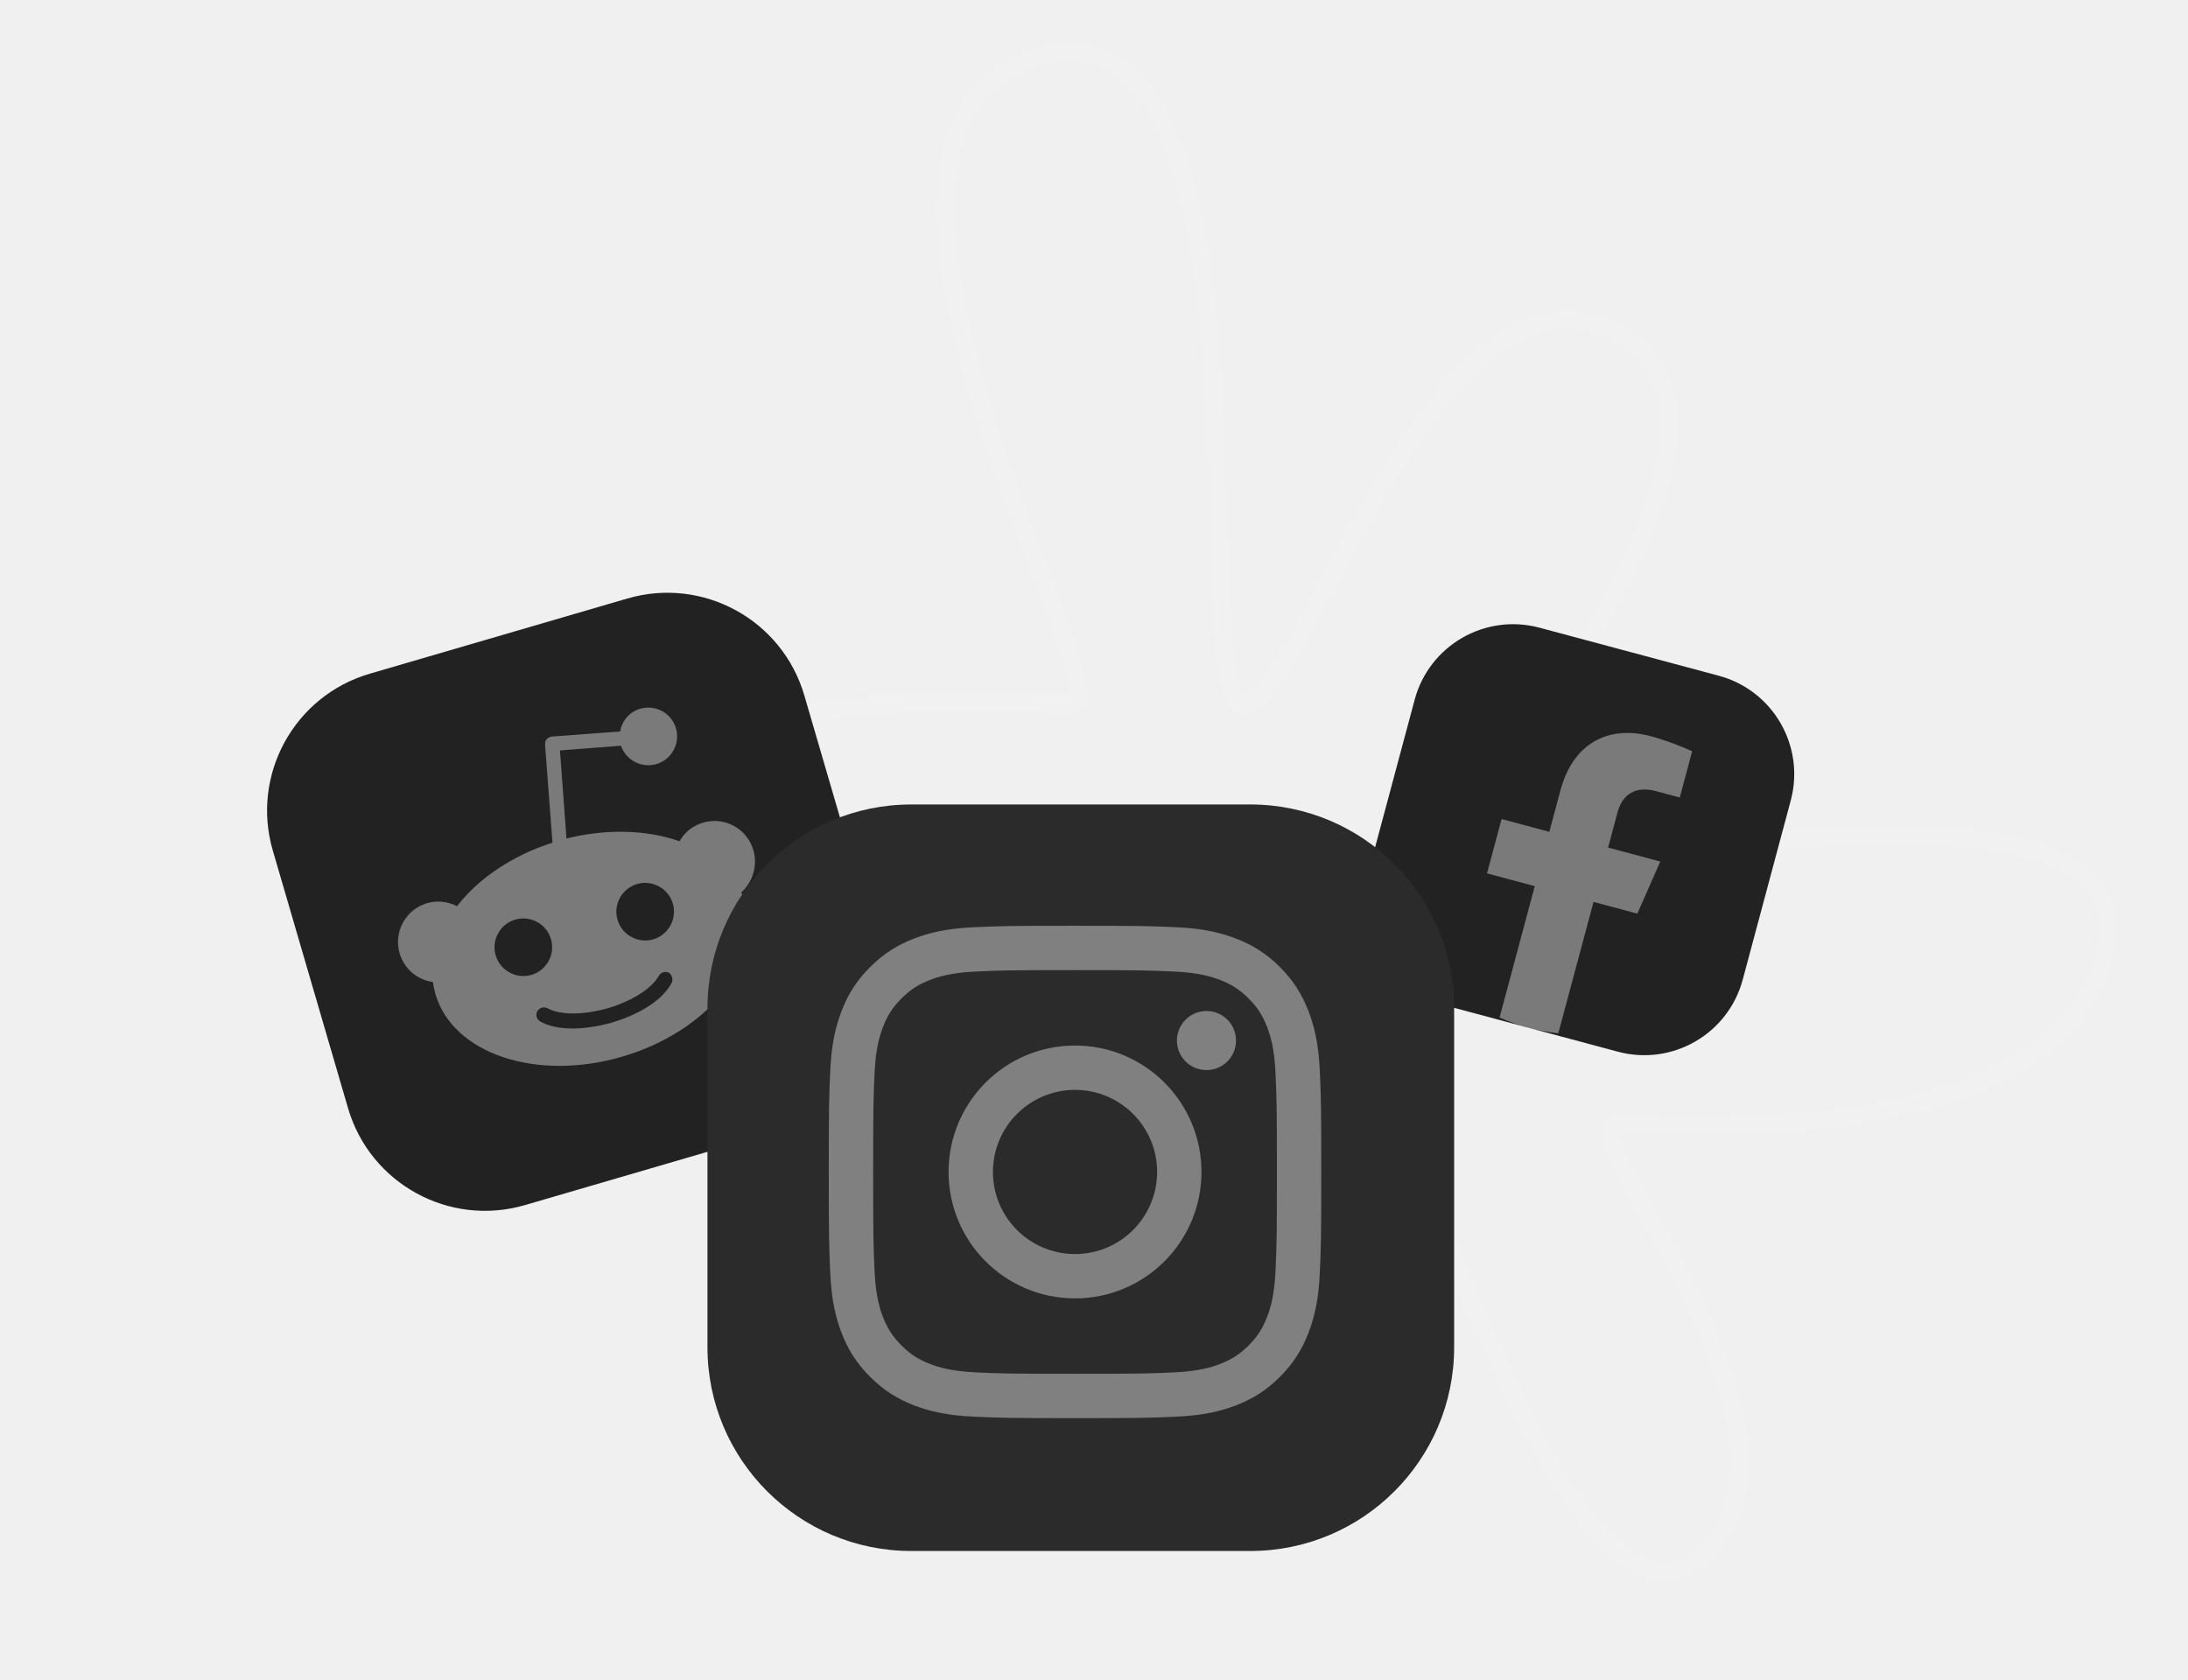
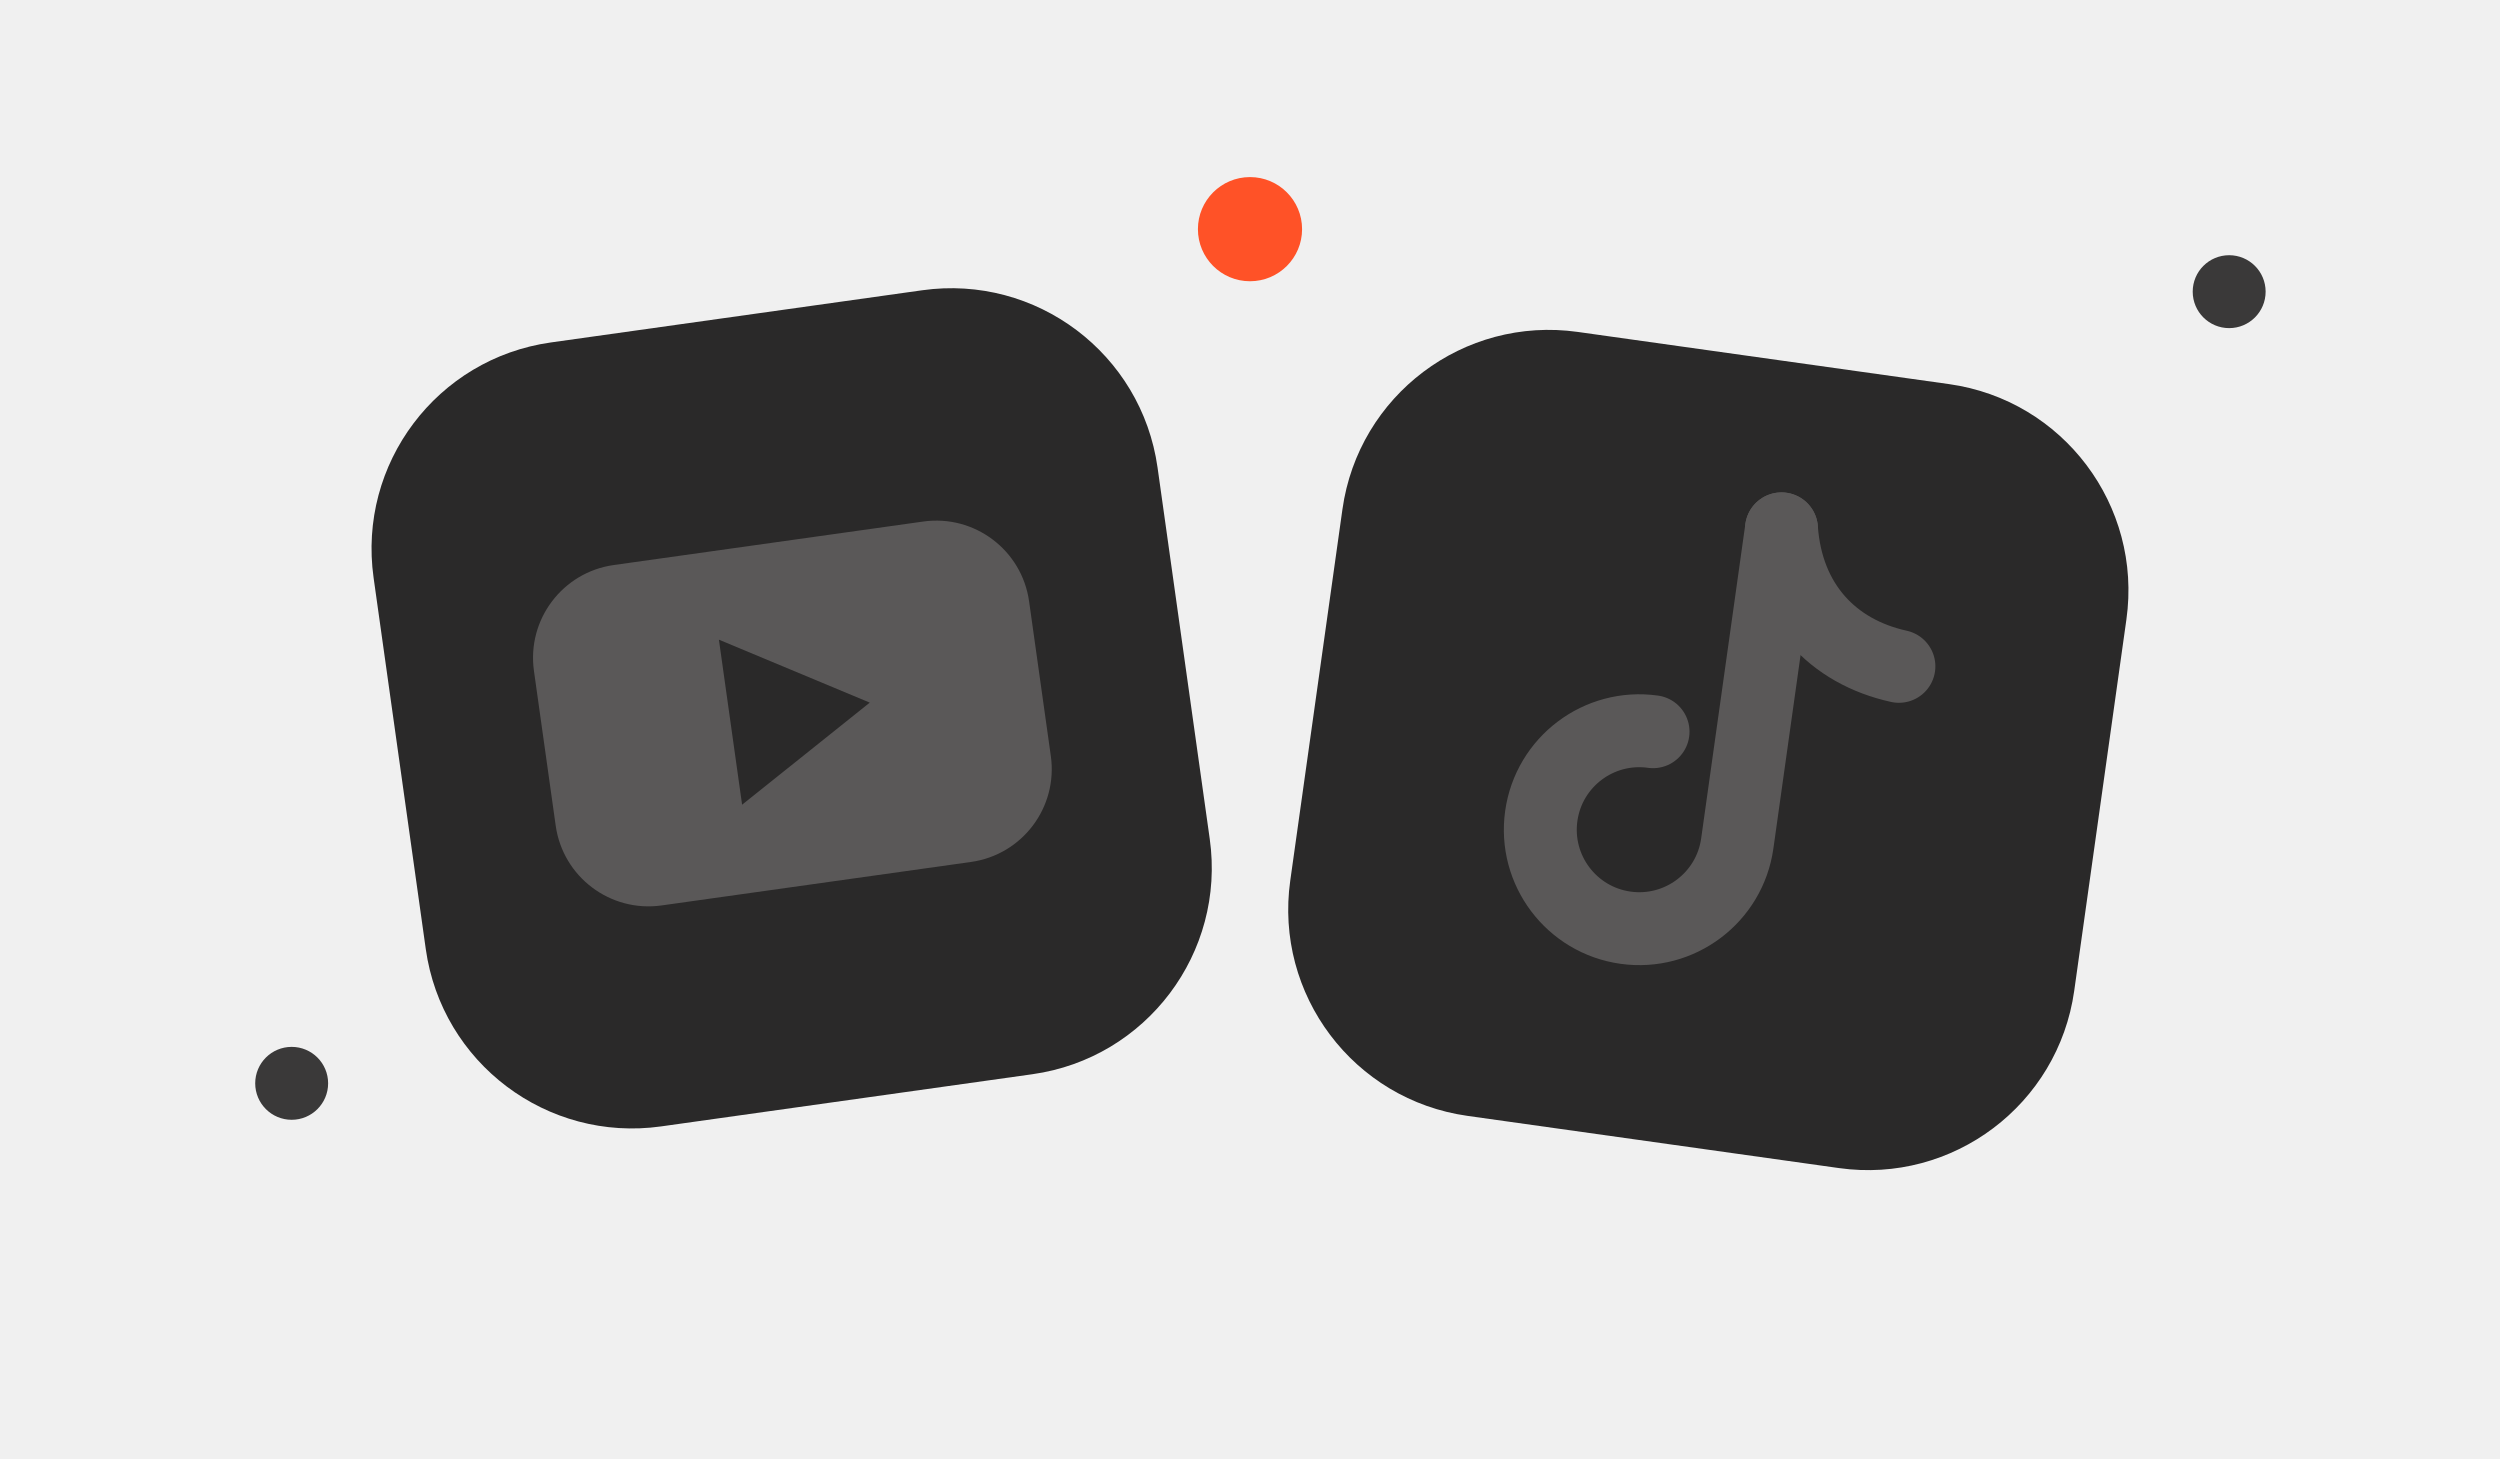
- <svg xmlns="http://www.w3.org/2000/svg" width="125" height="96" viewBox="0 0 125 96" fill="none">
-   <path d="M71.052 40.26C67.67 40.26 73.437 -1.363 59.017 3.336C45.308 7.805 64.478 40.26 61.257 40.26C58.035 40.26 35.521 38.392 34.022 48.568C32.348 59.934 61.842 53.572 62.721 55.03C63.599 56.488 51.14 73.749 59.017 79.03C67.178 84.501 77.599 64.261 79.384 64.261C81.17 64.261 90.399 97.419 97.9 88.261C103.996 80.819 89.464 64.261 92.345 64.261C95.226 64.261 116.722 65.943 120.118 55.03C124.269 41.693 87.173 51.217 84.939 48.568C82.705 45.92 102.82 24.661 92.345 19.029C82.003 13.468 74.434 40.26 71.052 40.26Z" stroke="white" stroke-opacity="0.08" stroke-linecap="round" />
-   <rect x="13.302" y="40.781" width="31.633" height="31.633" rx="8.151" transform="rotate(-16.275 13.3018 40.7812)" fill="#232222" />
-   <path d="M43.039 48.577C42.681 47.351 41.396 46.647 40.171 47.005C39.567 47.181 39.102 47.568 38.825 48.072C37 47.43 34.697 47.331 32.362 47.916L31.991 42.88L35.478 42.613C35.757 43.437 36.647 43.91 37.499 43.661C38.369 43.407 38.872 42.489 38.618 41.619C38.364 40.749 37.446 40.246 36.576 40.5C35.955 40.682 35.526 41.192 35.432 41.797L31.529 42.089C31.417 42.103 31.315 42.152 31.242 42.231C31.169 42.31 31.142 42.414 31.137 42.531L31.563 48.15C29.222 48.91 27.311 50.219 26.111 51.784C25.611 51.525 24.988 51.437 24.402 51.608C23.177 51.966 22.473 53.251 22.831 54.476C23.095 55.382 23.851 55.99 24.736 56.117C24.762 56.34 24.812 56.576 24.879 56.807C25.875 60.217 30.638 61.813 35.539 60.382C40.44 58.951 43.597 55.043 42.601 51.633C42.534 51.403 42.454 51.195 42.356 50.992C42.981 50.424 43.303 49.482 43.039 48.577ZM28.317 54.589C28.063 53.719 28.566 52.802 29.436 52.548C30.306 52.294 31.224 52.797 31.478 53.667C31.732 54.537 31.229 55.454 30.359 55.708C29.489 55.962 28.571 55.459 28.317 54.589ZM38.361 56.186C37.594 57.585 35.555 58.258 34.951 58.434C34.348 58.61 32.244 59.128 30.867 58.374C30.661 58.261 30.583 57.994 30.696 57.788C30.81 57.581 31.076 57.503 31.282 57.617C32.154 58.094 33.683 57.918 34.731 57.612C35.778 57.306 37.144 56.638 37.64 55.761C37.753 55.554 38.019 55.476 38.226 55.59C38.402 55.731 38.474 55.979 38.361 56.186ZM37.32 53.676C36.45 53.93 35.532 53.427 35.278 52.557C35.024 51.687 35.527 50.769 36.397 50.515C37.267 50.261 38.185 50.764 38.439 51.634C38.693 52.505 38.19 53.422 37.32 53.676Z" fill="white" fill-opacity="0.4" />
-   <rect x="82.326" y="34.361" width="22.244" height="22.244" rx="5.822" transform="rotate(15 82.3262 34.3605)" fill="#232222" />
-   <path d="M93.541 52.208L94.85 49.231L91.87 48.432L92.41 46.418C92.637 45.568 93.275 44.851 94.609 45.208L95.965 45.571L96.673 42.928C96.673 42.928 95.5 42.388 94.325 42.073C91.87 41.416 89.868 42.474 89.147 45.166L88.513 47.533L85.785 46.802L84.953 49.907L87.681 50.638L85.669 58.146C86.194 58.379 86.742 58.573 87.313 58.726C87.883 58.879 88.455 58.985 89.026 59.045L91.038 51.538L93.541 52.208Z" fill="white" fill-opacity="0.4" />
-   <rect x="40.417" y="45.97" width="42.658" height="42.658" rx="11.644" fill="#2C2B2B" />
-   <path d="M56.727 66.969C56.727 64.379 58.826 62.279 61.416 62.279C64.006 62.279 66.106 64.379 66.106 66.969C66.106 69.559 64.006 71.659 61.416 71.659C58.826 71.659 56.727 69.559 56.727 66.969ZM54.192 66.969C54.192 70.959 57.426 74.193 61.416 74.193C65.406 74.193 68.64 70.959 68.64 66.969C68.64 62.979 65.406 59.745 61.416 59.745C57.426 59.745 54.192 62.979 54.192 66.969M67.237 59.459C67.237 59.793 67.336 60.119 67.522 60.397C67.707 60.675 67.971 60.891 68.279 61.019C68.588 61.147 68.927 61.18 69.254 61.115C69.582 61.05 69.883 60.89 70.119 60.654C70.355 60.418 70.516 60.117 70.581 59.79C70.647 59.462 70.613 59.123 70.486 58.814C70.358 58.506 70.142 58.242 69.864 58.056C69.587 57.871 69.26 57.772 68.926 57.771H68.926C68.478 57.772 68.049 57.949 67.732 58.266C67.416 58.582 67.238 59.011 67.237 59.459ZM55.732 78.42C54.361 78.358 53.615 78.129 53.12 77.936C52.463 77.681 51.994 77.376 51.502 76.884C51.009 76.392 50.704 75.924 50.449 75.267C50.256 74.772 50.028 74.026 49.965 72.655C49.897 71.172 49.883 70.726 49.883 66.969C49.883 63.212 49.898 62.768 49.965 61.284C50.028 59.913 50.258 59.168 50.449 58.672C50.705 58.015 51.01 57.546 51.502 57.053C51.994 56.561 52.462 56.256 53.12 56.001C53.615 55.808 54.361 55.58 55.732 55.517C57.215 55.449 57.661 55.435 61.416 55.435C65.171 55.435 65.617 55.45 67.101 55.517C68.473 55.58 69.217 55.81 69.713 56.001C70.37 56.256 70.839 56.562 71.332 57.054C71.824 57.546 72.128 58.015 72.384 58.672C72.577 59.167 72.806 59.913 72.868 61.284C72.936 62.769 72.95 63.213 72.95 66.97C72.95 70.726 72.936 71.171 72.868 72.655C72.805 74.026 72.576 74.772 72.384 75.267C72.128 75.924 71.824 76.393 71.332 76.884C70.84 77.376 70.37 77.681 69.713 77.937C69.218 78.13 68.473 78.358 67.101 78.421C65.618 78.489 65.173 78.502 61.416 78.502C57.659 78.502 57.215 78.489 55.732 78.421M55.616 52.986C54.118 53.054 53.095 53.292 52.201 53.64C51.276 53.999 50.492 54.481 49.709 55.262C48.926 56.044 48.445 56.828 48.086 57.754C47.739 58.649 47.501 59.672 47.433 61.169C47.364 62.669 47.348 63.149 47.348 66.969C47.348 70.79 47.364 71.269 47.433 72.769C47.501 74.267 47.739 75.29 48.086 76.184C48.445 77.109 48.926 77.894 49.709 78.676C50.492 79.457 51.275 79.939 52.201 80.299C53.096 80.646 54.118 80.884 55.616 80.952C57.117 81.02 57.595 81.037 61.416 81.037C65.236 81.037 65.716 81.021 67.216 80.952C68.713 80.884 69.736 80.646 70.63 80.299C71.555 79.939 72.34 79.458 73.123 78.676C73.906 77.894 74.385 77.109 74.745 76.184C75.093 75.29 75.332 74.267 75.399 72.769C75.467 71.268 75.483 70.79 75.483 66.969C75.483 63.149 75.467 62.669 75.399 61.169C75.331 59.671 75.093 58.648 74.745 57.754C74.385 56.829 73.904 56.045 73.123 55.262C72.341 54.479 71.555 53.999 70.632 53.64C69.736 53.292 68.713 53.053 67.217 52.986C65.717 52.918 65.237 52.901 61.417 52.901C57.598 52.901 57.117 52.917 55.616 52.986" fill="white" fill-opacity="0.4" />
+ <svg xmlns="http://www.w3.org/2000/svg" width="240" height="140" viewBox="0 0 240 140" fill="none">
+   <rect x="38" y="30" width="76" height="76" rx="20" fill="#2A2929" transform="rotate(-8 76 68)" />
+   <rect x="126" y="34" width="76" height="76" rx="20" fill="#2A2929" transform="rotate(8 164 72)" />
+   <g transform="rotate(-8 76 68)">
+     <rect x="52" y="52" width="48" height="33" rx="9" fill="#5A5858" />
+     <path d="M70 60.5v16l13.5-8z" fill="#2A2929" />
+   </g>
+   <g transform="rotate(8 164 72)">
+     <path d="M168 50v30.5a9.5 9.5 0 1 1-9.5-9.5" stroke="#5A5858" stroke-width="7" stroke-linecap="round" fill="none" />
+     <path d="M168 50c1.5 7 6.5 11 13 11.5" stroke="#5A5858" stroke-width="7" stroke-linecap="round" fill="none" />
+   </g>
+   <circle cx="120" cy="22" r="5" fill="#FF5227" />
+   <circle cx="28" cy="104" r="3.5" fill="#3A3939" />
+   <circle cx="214" cy="28" r="3.5" fill="#3A3939" />
</svg>
